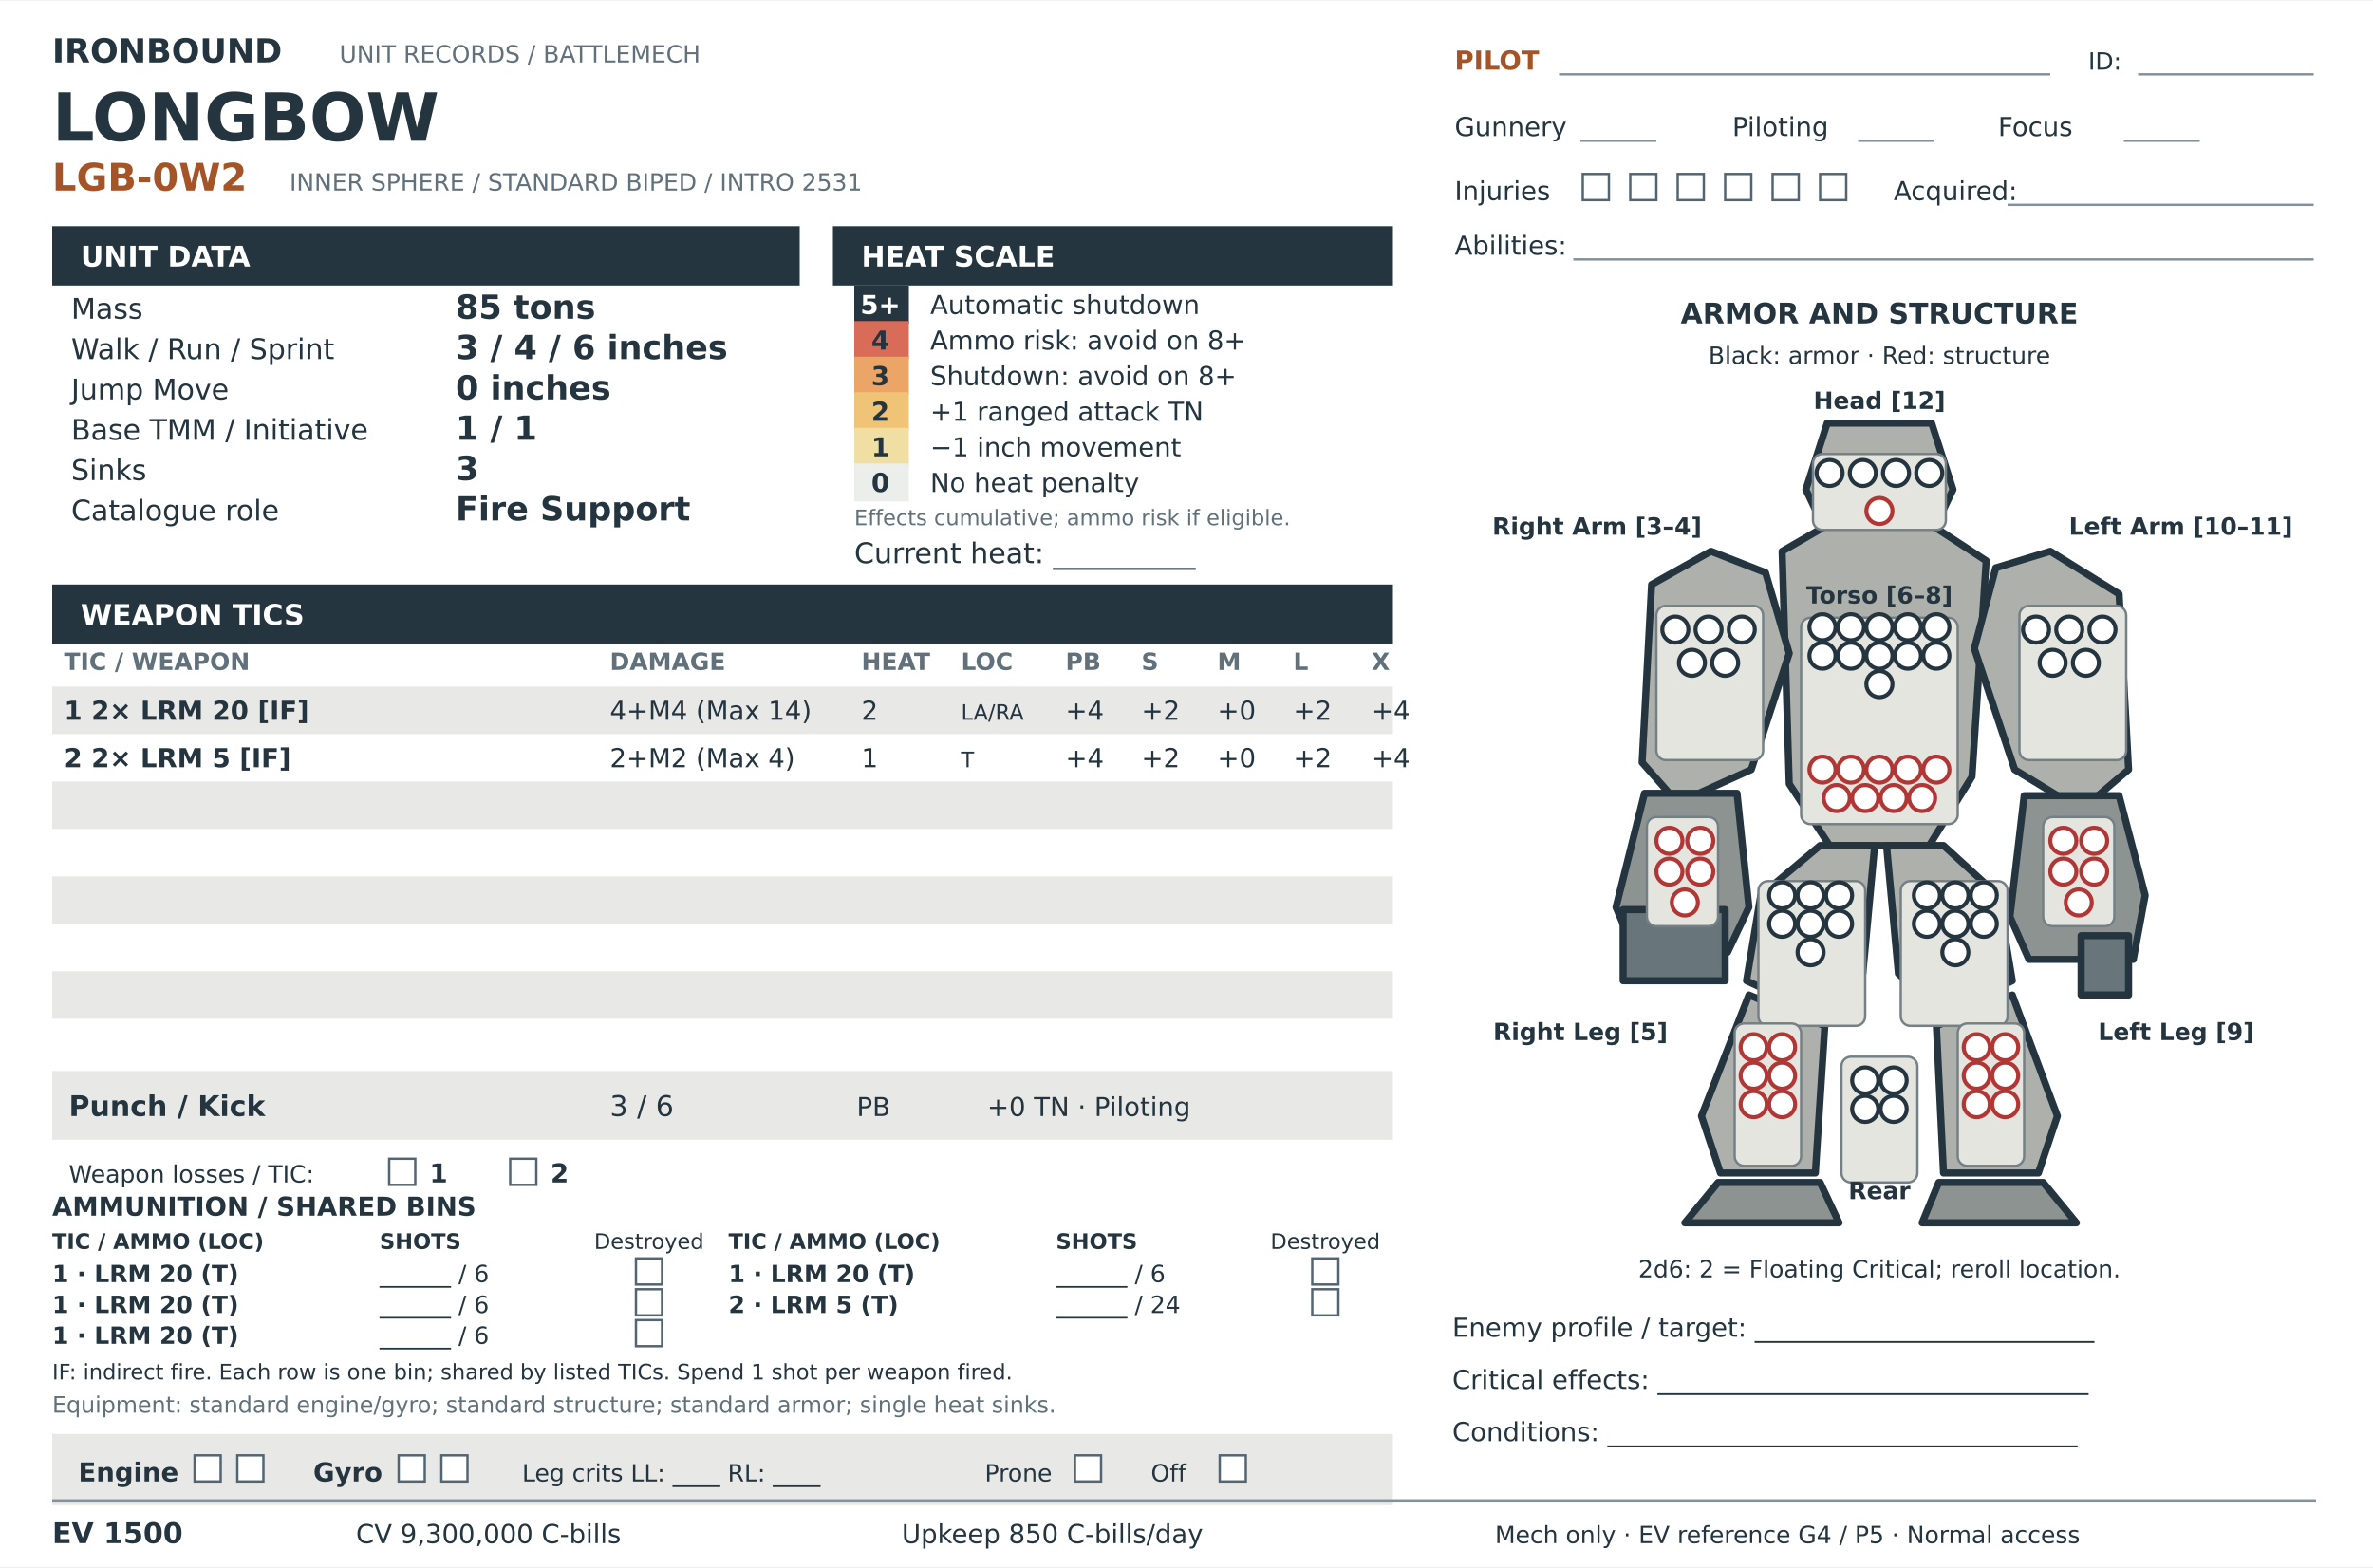
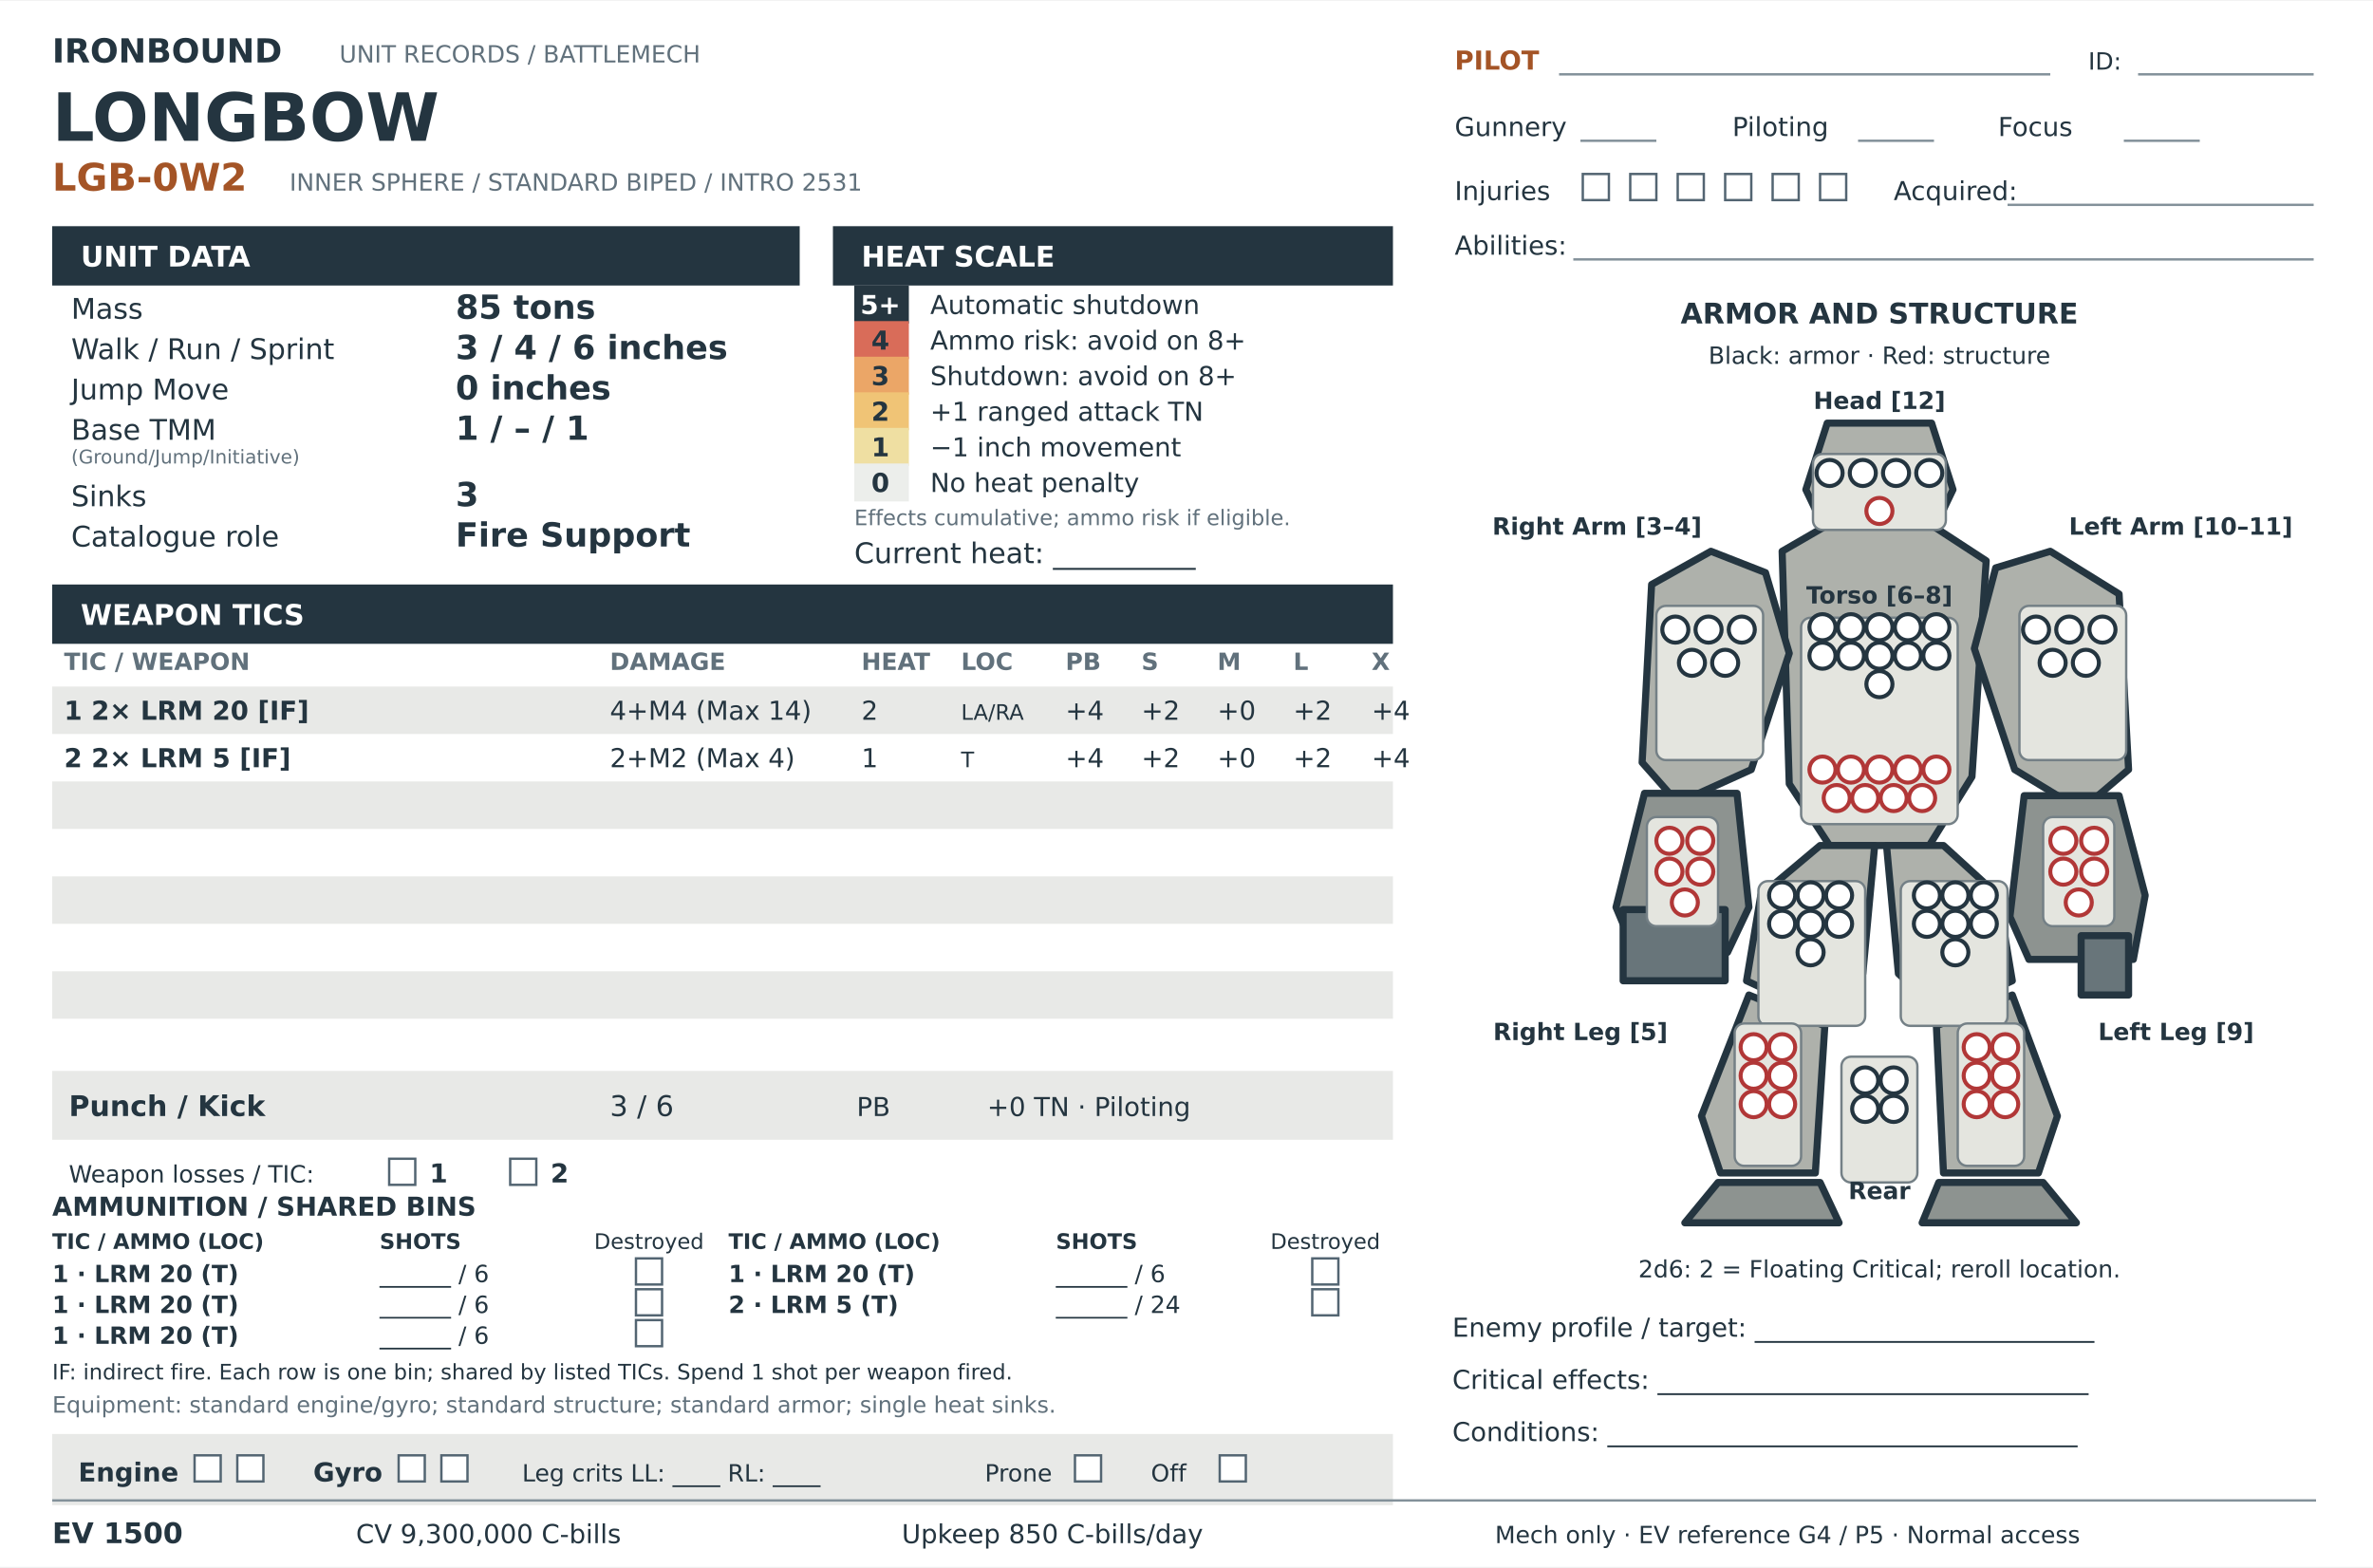
<svg xmlns="http://www.w3.org/2000/svg" width="277mm" height="183mm" viewBox="0 0 1000 660" role="img" aria-labelledby="title desc">
  <g font-family="Arial, Helvetica, sans-serif">
    <rect x="0" y="0" width="1000" height="660" rx="0" fill="#fff" stroke="none" />
    <text x="22" y="26" font-family="DejaVu Sans, Arial, sans-serif" font-size="14" font-weight="bold" fill="#243540" text-anchor="start">IRONBOUND</text>
    <text x="143" y="26" font-family="DejaVu Sans, Arial, sans-serif" font-size="10" fill="#61717c" text-anchor="start">UNIT RECORDS / BATTLEMECH</text>
    <text x="22" y="59" font-family="DejaVu Sans, Arial, sans-serif" font-size="28" font-weight="bold" fill="#243540" text-anchor="start">LONGBOW</text>
    <text x="22" y="80" font-family="DejaVu Sans, Arial, sans-serif" font-size="16" font-weight="bold" fill="#a45426" text-anchor="start">LGB-0W2</text>
    <text x="122" y="80" font-family="DejaVu Sans, Arial, sans-serif" font-size="10" fill="#61717c" text-anchor="start">INNER SPHERE / STANDARD BIPED / INTRO 2531</text>
    <text x="613" y="29" font-family="DejaVu Sans, Arial, sans-serif" font-size="11" font-weight="bold" fill="#a45426" text-anchor="start">PILOT</text>
    <path d="M657 31H864" fill="none" stroke="#83919a" />
    <text x="880" y="29" font-family="DejaVu Sans, Arial, sans-serif" font-size="10" fill="#243540" text-anchor="start">ID:</text>
    <path d="M901 31H975" fill="none" stroke="#83919a" />
    <text x="613" y="57" font-family="DejaVu Sans, Arial, sans-serif" font-size="11" fill="#243540" text-anchor="start">Gunnery</text>
    <path d="M666 59H698" fill="none" stroke="#83919a" />
    <text x="730" y="57" font-family="DejaVu Sans, Arial, sans-serif" font-size="11" fill="#243540" text-anchor="start">Piloting</text>
    <path d="M783 59H815" fill="none" stroke="#83919a" />
    <text x="842" y="57" font-family="DejaVu Sans, Arial, sans-serif" font-size="11" fill="#243540" text-anchor="start">Focus</text>
    <path d="M895 59H927" fill="none" stroke="#83919a" />
    <text x="613" y="84" font-family="DejaVu Sans, Arial, sans-serif" font-size="11" fill="#243540" text-anchor="start">Injuries</text>
    <rect x="667" y="73" width="11" height="11" rx="0" fill="#fff" stroke="#536572" />
    <rect x="687" y="73" width="11" height="11" rx="0" fill="#fff" stroke="#536572" />
    <rect x="707" y="73" width="11" height="11" rx="0" fill="#fff" stroke="#536572" />
    <rect x="727" y="73" width="11" height="11" rx="0" fill="#fff" stroke="#536572" />
    <rect x="747" y="73" width="11" height="11" rx="0" fill="#fff" stroke="#536572" />
    <rect x="767" y="73" width="11" height="11" rx="0" fill="#fff" stroke="#536572" />
    <text x="798" y="84" font-family="DejaVu Sans, Arial, sans-serif" font-size="11" fill="#243540" text-anchor="start">Acquired:</text>
    <path d="M846 86H975" fill="none" stroke="#83919a" />
    <text x="613" y="107" font-family="DejaVu Sans, Arial, sans-serif" font-size="11" fill="#243540" text-anchor="start">Abilities:</text>
    <path d="M663 109H975" fill="none" stroke="#83919a" />
    <rect x="22" y="95" width="315" height="25" rx="0" fill="#243540" stroke="none" />
    <text x="34" y="112" font-family="DejaVu Sans, Arial, sans-serif" font-size="12" font-weight="bold" fill="#fff" text-anchor="start">UNIT DATA</text>
    <rect x="351" y="95" width="236" height="25" rx="0" fill="#243540" stroke="none" />
    <text x="363" y="112" font-family="DejaVu Sans, Arial, sans-serif" font-size="12" font-weight="bold" fill="#fff" text-anchor="start">HEAT SCALE</text>
    <text x="30" y="134" font-family="DejaVu Sans, Arial, sans-serif" font-size="12" fill="#243540" text-anchor="start">Mass</text>
    <text x="192" y="134" font-family="DejaVu Sans, Arial, sans-serif" font-size="14" font-weight="bold" fill="#243540" text-anchor="start">85 tons</text>
    <text x="30" y="151" font-family="DejaVu Sans, Arial, sans-serif" font-size="12" fill="#243540" text-anchor="start">Walk / Run / Sprint</text>
    <text x="192" y="151" font-family="DejaVu Sans, Arial, sans-serif" font-size="14" font-weight="bold" fill="#243540" text-anchor="start">3 / 4 / 6 inches</text>
    <text x="30" y="168" font-family="DejaVu Sans, Arial, sans-serif" font-size="12" fill="#243540" text-anchor="start">Jump Move</text>
    <text x="192" y="168" font-family="DejaVu Sans, Arial, sans-serif" font-size="14" font-weight="bold" fill="#243540" text-anchor="start">0 inches</text>
-     <text x="30" y="185" font-family="DejaVu Sans, Arial, sans-serif" font-size="12" fill="#243540" text-anchor="start">Base TMM / Initiative</text>
-     <text x="192" y="185" font-family="DejaVu Sans, Arial, sans-serif" font-size="14" font-weight="bold" fill="#243540" text-anchor="start">1 / 1</text>
-     <text x="30" y="202" font-family="DejaVu Sans, Arial, sans-serif" font-size="12" fill="#243540" text-anchor="start">Sinks</text>
-     <text x="192" y="202" font-family="DejaVu Sans, Arial, sans-serif" font-size="14" font-weight="bold" fill="#243540" text-anchor="start">3</text>
-     <text x="30" y="219" font-family="DejaVu Sans, Arial, sans-serif" font-size="12" fill="#243540" text-anchor="start">Catalogue role</text>
-     <text x="192" y="219" font-family="DejaVu Sans, Arial, sans-serif" font-size="14" font-weight="bold" fill="#243540" text-anchor="start">Fire Support</text>
+     <text x="30" y="185" font-family="DejaVu Sans, Arial, sans-serif" font-size="12" fill="#243540" text-anchor="start">Base TMM</text>
+     <text x="30" y="195" font-family="DejaVu Sans, Arial, sans-serif" font-size="8" fill="#61717c" text-anchor="start">(Ground/Jump/Initiative)</text>
+     <text x="192" y="185" font-family="DejaVu Sans, Arial, sans-serif" font-size="14" font-weight="bold" fill="#243540" text-anchor="start">1 / – / 1</text>
+     <text x="30" y="213" font-family="DejaVu Sans, Arial, sans-serif" font-size="12" fill="#243540" text-anchor="start">Sinks</text>
+     <text x="192" y="213" font-family="DejaVu Sans, Arial, sans-serif" font-size="14" font-weight="bold" fill="#243540" text-anchor="start">3</text>
+     <text x="30" y="230" font-family="DejaVu Sans, Arial, sans-serif" font-size="12" fill="#243540" text-anchor="start">Catalogue role</text>
+     <text x="192" y="230" font-family="DejaVu Sans, Arial, sans-serif" font-size="14" font-weight="bold" fill="#243540" text-anchor="start">Fire Support</text>
    <rect x="360" y="120" width="23" height="16" rx="0" fill="#263640" stroke="none" />
    <text x="371" y="132" font-family="DejaVu Sans, Arial, sans-serif" font-size="11" font-weight="bold" fill="#fff" text-anchor="middle">5+</text>
    <text x="392" y="132" font-family="DejaVu Sans, Arial, sans-serif" font-size="11" fill="#243540" text-anchor="start">Automatic shutdown</text>
    <rect x="360" y="135" width="23" height="16" rx="0" fill="#d96c59" stroke="none" />
    <text x="371" y="147" font-family="DejaVu Sans, Arial, sans-serif" font-size="11" font-weight="bold" fill="#243540" text-anchor="middle">4</text>
    <text x="392" y="147" font-family="DejaVu Sans, Arial, sans-serif" font-size="11" fill="#243540" text-anchor="start">Ammo risk: avoid on 8+</text>
    <rect x="360" y="150" width="23" height="16" rx="0" fill="#eba667" stroke="none" />
    <text x="371" y="162" font-family="DejaVu Sans, Arial, sans-serif" font-size="11" font-weight="bold" fill="#243540" text-anchor="middle">3</text>
    <text x="392" y="162" font-family="DejaVu Sans, Arial, sans-serif" font-size="11" fill="#243540" text-anchor="start">Shutdown: avoid on 8+</text>
    <rect x="360" y="165" width="23" height="16" rx="0" fill="#f0c476" stroke="none" />
    <text x="371" y="177" font-family="DejaVu Sans, Arial, sans-serif" font-size="11" font-weight="bold" fill="#243540" text-anchor="middle">2</text>
    <text x="392" y="177" font-family="DejaVu Sans, Arial, sans-serif" font-size="11" fill="#243540" text-anchor="start">+1 ranged attack TN</text>
    <rect x="360" y="180" width="23" height="16" rx="0" fill="#efdfa2" stroke="none" />
    <text x="371" y="192" font-family="DejaVu Sans, Arial, sans-serif" font-size="11" font-weight="bold" fill="#243540" text-anchor="middle">1</text>
    <text x="392" y="192" font-family="DejaVu Sans, Arial, sans-serif" font-size="11" fill="#243540" text-anchor="start">−1 inch movement</text>
    <rect x="360" y="195" width="23" height="16" rx="0" fill="#eceeeb" stroke="none" />
    <text x="371" y="207" font-family="DejaVu Sans, Arial, sans-serif" font-size="11" font-weight="bold" fill="#243540" text-anchor="middle">0</text>
    <text x="392" y="207" font-family="DejaVu Sans, Arial, sans-serif" font-size="11" fill="#243540" text-anchor="start">No heat penalty</text>
    <text x="360" y="221" font-family="DejaVu Sans, Arial, sans-serif" font-size="9" fill="#61717c" text-anchor="start">Effects cumulative; ammo risk if eligible.</text>
    <text x="360" y="237" font-family="DejaVu Sans, Arial, sans-serif" font-size="12" fill="#243540" text-anchor="start">Current heat: __________</text>
    <rect x="22" y="246" width="565" height="25" rx="0" fill="#243540" stroke="none" />
    <text x="34" y="263" font-family="DejaVu Sans, Arial, sans-serif" font-size="12" font-weight="bold" fill="#fff" text-anchor="start">WEAPON TICS</text>
    <text x="27" y="282" font-family="DejaVu Sans, Arial, sans-serif" font-size="10" font-weight="bold" fill="#61717c" text-anchor="start">TIC / WEAPON</text>
    <text x="257" y="282" font-family="DejaVu Sans, Arial, sans-serif" font-size="10" font-weight="bold" fill="#61717c" text-anchor="start">DAMAGE</text>
    <text x="363" y="282" font-family="DejaVu Sans, Arial, sans-serif" font-size="10" font-weight="bold" fill="#61717c" text-anchor="start">HEAT</text>
    <text x="405" y="282" font-family="DejaVu Sans, Arial, sans-serif" font-size="10" font-weight="bold" fill="#61717c" text-anchor="start">LOC</text>
    <text x="449" y="282" font-family="DejaVu Sans, Arial, sans-serif" font-size="10" font-weight="bold" fill="#61717c" text-anchor="start">PB</text>
    <text x="481" y="282" font-family="DejaVu Sans, Arial, sans-serif" font-size="10" font-weight="bold" fill="#61717c" text-anchor="start">S</text>
    <text x="513" y="282" font-family="DejaVu Sans, Arial, sans-serif" font-size="10" font-weight="bold" fill="#61717c" text-anchor="start">M</text>
    <text x="545" y="282" font-family="DejaVu Sans, Arial, sans-serif" font-size="10" font-weight="bold" fill="#61717c" text-anchor="start">L</text>
    <text x="578" y="282" font-family="DejaVu Sans, Arial, sans-serif" font-size="10" font-weight="bold" fill="#61717c" text-anchor="start">X</text>
    <rect x="22" y="289" width="565" height="20" rx="0" fill="#e8e9e7" stroke="none" />
    <text x="27" y="303" font-family="DejaVu Sans, Arial, sans-serif" font-size="11" fill="#243540" text-anchor="start" font-weight="bold">1  2× LRM 20 [IF]</text>
    <text x="257" y="303" font-family="DejaVu Sans, Arial, sans-serif" font-size="11" fill="#243540" text-anchor="start">4+M4 (Max 14)</text>
    <text x="363" y="303" font-family="DejaVu Sans, Arial, sans-serif" font-size="11" fill="#243540" text-anchor="start">2</text>
    <text x="405" y="303" font-family="DejaVu Sans, Arial, sans-serif" font-size="9" fill="#243540" text-anchor="start">LA/RA</text>
    <text x="449" y="303" font-family="DejaVu Sans, Arial, sans-serif" font-size="11" fill="#243540" text-anchor="start">+4</text>
    <text x="481" y="303" font-family="DejaVu Sans, Arial, sans-serif" font-size="11" fill="#243540" text-anchor="start">+2</text>
    <text x="513" y="303" font-family="DejaVu Sans, Arial, sans-serif" font-size="11" fill="#243540" text-anchor="start">+0</text>
    <text x="545" y="303" font-family="DejaVu Sans, Arial, sans-serif" font-size="11" fill="#243540" text-anchor="start">+2</text>
    <text x="578" y="303" font-family="DejaVu Sans, Arial, sans-serif" font-size="11" fill="#243540" text-anchor="start">+4</text>
    <text x="27" y="323" font-family="DejaVu Sans, Arial, sans-serif" font-size="11" fill="#243540" text-anchor="start" font-weight="bold">2  2× LRM 5 [IF]</text>
    <text x="257" y="323" font-family="DejaVu Sans, Arial, sans-serif" font-size="11" fill="#243540" text-anchor="start">2+M2 (Max 4)</text>
    <text x="363" y="323" font-family="DejaVu Sans, Arial, sans-serif" font-size="11" fill="#243540" text-anchor="start">1</text>
    <text x="405" y="323" font-family="DejaVu Sans, Arial, sans-serif" font-size="9" fill="#243540" text-anchor="start">T</text>
    <text x="449" y="323" font-family="DejaVu Sans, Arial, sans-serif" font-size="11" fill="#243540" text-anchor="start">+4</text>
    <text x="481" y="323" font-family="DejaVu Sans, Arial, sans-serif" font-size="11" fill="#243540" text-anchor="start">+2</text>
    <text x="513" y="323" font-family="DejaVu Sans, Arial, sans-serif" font-size="11" fill="#243540" text-anchor="start">+0</text>
    <text x="545" y="323" font-family="DejaVu Sans, Arial, sans-serif" font-size="11" fill="#243540" text-anchor="start">+2</text>
    <text x="578" y="323" font-family="DejaVu Sans, Arial, sans-serif" font-size="11" fill="#243540" text-anchor="start">+4</text>
    <rect x="22" y="329" width="565" height="20" rx="0" fill="#e8e9e7" stroke="none" />
    <text x="27" y="343" font-family="DejaVu Sans, Arial, sans-serif" font-size="11" fill="#243540" text-anchor="start" font-weight="bold" />
    <text x="257" y="343" font-family="DejaVu Sans, Arial, sans-serif" font-size="11" fill="#243540" text-anchor="start" />
    <text x="363" y="343" font-family="DejaVu Sans, Arial, sans-serif" font-size="11" fill="#243540" text-anchor="start" />
    <text x="405" y="343" font-family="DejaVu Sans, Arial, sans-serif" font-size="9" fill="#243540" text-anchor="start" />
    <text x="449" y="343" font-family="DejaVu Sans, Arial, sans-serif" font-size="11" fill="#243540" text-anchor="start" />
    <text x="481" y="343" font-family="DejaVu Sans, Arial, sans-serif" font-size="11" fill="#243540" text-anchor="start" />
    <text x="513" y="343" font-family="DejaVu Sans, Arial, sans-serif" font-size="11" fill="#243540" text-anchor="start" />
    <text x="545" y="343" font-family="DejaVu Sans, Arial, sans-serif" font-size="11" fill="#243540" text-anchor="start" />
    <text x="578" y="343" font-family="DejaVu Sans, Arial, sans-serif" font-size="11" fill="#243540" text-anchor="start" />
    <text x="27" y="363" font-family="DejaVu Sans, Arial, sans-serif" font-size="11" fill="#243540" text-anchor="start" font-weight="bold" />
    <text x="257" y="363" font-family="DejaVu Sans, Arial, sans-serif" font-size="11" fill="#243540" text-anchor="start" />
    <text x="363" y="363" font-family="DejaVu Sans, Arial, sans-serif" font-size="11" fill="#243540" text-anchor="start" />
    <text x="405" y="363" font-family="DejaVu Sans, Arial, sans-serif" font-size="9" fill="#243540" text-anchor="start" />
    <text x="449" y="363" font-family="DejaVu Sans, Arial, sans-serif" font-size="11" fill="#243540" text-anchor="start" />
    <text x="481" y="363" font-family="DejaVu Sans, Arial, sans-serif" font-size="11" fill="#243540" text-anchor="start" />
    <text x="513" y="363" font-family="DejaVu Sans, Arial, sans-serif" font-size="11" fill="#243540" text-anchor="start" />
    <text x="545" y="363" font-family="DejaVu Sans, Arial, sans-serif" font-size="11" fill="#243540" text-anchor="start" />
    <text x="578" y="363" font-family="DejaVu Sans, Arial, sans-serif" font-size="11" fill="#243540" text-anchor="start" />
    <rect x="22" y="369" width="565" height="20" rx="0" fill="#e8e9e7" stroke="none" />
    <text x="27" y="383" font-family="DejaVu Sans, Arial, sans-serif" font-size="11" fill="#243540" text-anchor="start" font-weight="bold" />
    <text x="257" y="383" font-family="DejaVu Sans, Arial, sans-serif" font-size="11" fill="#243540" text-anchor="start" />
    <text x="363" y="383" font-family="DejaVu Sans, Arial, sans-serif" font-size="11" fill="#243540" text-anchor="start" />
    <text x="405" y="383" font-family="DejaVu Sans, Arial, sans-serif" font-size="9" fill="#243540" text-anchor="start" />
    <text x="449" y="383" font-family="DejaVu Sans, Arial, sans-serif" font-size="11" fill="#243540" text-anchor="start" />
    <text x="481" y="383" font-family="DejaVu Sans, Arial, sans-serif" font-size="11" fill="#243540" text-anchor="start" />
    <text x="513" y="383" font-family="DejaVu Sans, Arial, sans-serif" font-size="11" fill="#243540" text-anchor="start" />
    <text x="545" y="383" font-family="DejaVu Sans, Arial, sans-serif" font-size="11" fill="#243540" text-anchor="start" />
    <text x="578" y="383" font-family="DejaVu Sans, Arial, sans-serif" font-size="11" fill="#243540" text-anchor="start" />
    <text x="27" y="403" font-family="DejaVu Sans, Arial, sans-serif" font-size="11" fill="#243540" text-anchor="start" font-weight="bold" />
    <text x="257" y="403" font-family="DejaVu Sans, Arial, sans-serif" font-size="11" fill="#243540" text-anchor="start" />
    <text x="363" y="403" font-family="DejaVu Sans, Arial, sans-serif" font-size="11" fill="#243540" text-anchor="start" />
    <text x="405" y="403" font-family="DejaVu Sans, Arial, sans-serif" font-size="9" fill="#243540" text-anchor="start" />
    <text x="449" y="403" font-family="DejaVu Sans, Arial, sans-serif" font-size="11" fill="#243540" text-anchor="start" />
    <text x="481" y="403" font-family="DejaVu Sans, Arial, sans-serif" font-size="11" fill="#243540" text-anchor="start" />
    <text x="513" y="403" font-family="DejaVu Sans, Arial, sans-serif" font-size="11" fill="#243540" text-anchor="start" />
    <text x="545" y="403" font-family="DejaVu Sans, Arial, sans-serif" font-size="11" fill="#243540" text-anchor="start" />
    <text x="578" y="403" font-family="DejaVu Sans, Arial, sans-serif" font-size="11" fill="#243540" text-anchor="start" />
    <rect x="22" y="409" width="565" height="20" rx="0" fill="#e8e9e7" stroke="none" />
    <text x="27" y="423" font-family="DejaVu Sans, Arial, sans-serif" font-size="11" fill="#243540" text-anchor="start" font-weight="bold" />
    <text x="257" y="423" font-family="DejaVu Sans, Arial, sans-serif" font-size="11" fill="#243540" text-anchor="start" />
    <text x="363" y="423" font-family="DejaVu Sans, Arial, sans-serif" font-size="11" fill="#243540" text-anchor="start" />
    <text x="405" y="423" font-family="DejaVu Sans, Arial, sans-serif" font-size="9" fill="#243540" text-anchor="start" />
    <text x="449" y="423" font-family="DejaVu Sans, Arial, sans-serif" font-size="11" fill="#243540" text-anchor="start" />
    <text x="481" y="423" font-family="DejaVu Sans, Arial, sans-serif" font-size="11" fill="#243540" text-anchor="start" />
    <text x="513" y="423" font-family="DejaVu Sans, Arial, sans-serif" font-size="11" fill="#243540" text-anchor="start" />
    <text x="545" y="423" font-family="DejaVu Sans, Arial, sans-serif" font-size="11" fill="#243540" text-anchor="start" />
    <text x="578" y="423" font-family="DejaVu Sans, Arial, sans-serif" font-size="11" fill="#243540" text-anchor="start" />
    <text x="27" y="443" font-family="DejaVu Sans, Arial, sans-serif" font-size="11" fill="#243540" text-anchor="start" font-weight="bold" />
    <text x="257" y="443" font-family="DejaVu Sans, Arial, sans-serif" font-size="11" fill="#243540" text-anchor="start" />
    <text x="363" y="443" font-family="DejaVu Sans, Arial, sans-serif" font-size="11" fill="#243540" text-anchor="start" />
    <text x="405" y="443" font-family="DejaVu Sans, Arial, sans-serif" font-size="9" fill="#243540" text-anchor="start" />
    <text x="449" y="443" font-family="DejaVu Sans, Arial, sans-serif" font-size="11" fill="#243540" text-anchor="start" />
    <text x="481" y="443" font-family="DejaVu Sans, Arial, sans-serif" font-size="11" fill="#243540" text-anchor="start" />
    <text x="513" y="443" font-family="DejaVu Sans, Arial, sans-serif" font-size="11" fill="#243540" text-anchor="start" />
    <text x="545" y="443" font-family="DejaVu Sans, Arial, sans-serif" font-size="11" fill="#243540" text-anchor="start" />
    <text x="578" y="443" font-family="DejaVu Sans, Arial, sans-serif" font-size="11" fill="#243540" text-anchor="start" />
    <rect x="22" y="451" width="565" height="29" rx="0" fill="#e8e9e7" stroke="none" />
    <text x="29" y="470" font-family="DejaVu Sans, Arial, sans-serif" font-size="12" font-weight="bold" fill="#243540" text-anchor="start">Punch / Kick</text>
    <text x="257" y="470" font-family="DejaVu Sans, Arial, sans-serif" font-size="12" fill="#243540" text-anchor="start">3 / 6</text>
    <text x="361" y="470" font-family="DejaVu Sans, Arial, sans-serif" font-size="11" fill="#243540" text-anchor="start">PB</text>
    <text x="416" y="470" font-family="DejaVu Sans, Arial, sans-serif" font-size="11" fill="#243540" text-anchor="start">+0 TN · Piloting</text>
    <rect x="22" y="604" width="565" height="30" rx="0" fill="#e8e9e7" stroke="none" />
    <text x="33" y="624" font-family="DejaVu Sans, Arial, sans-serif" font-size="11" font-weight="bold" fill="#243540" text-anchor="start">Engine</text>
    <rect x="82" y="613" width="11" height="11" rx="0" fill="#fff" stroke="#536572" />
    <rect x="100" y="613" width="11" height="11" rx="0" fill="#fff" stroke="#536572" />
    <text x="132" y="624" font-family="DejaVu Sans, Arial, sans-serif" font-size="11" font-weight="bold" fill="#243540" text-anchor="start">Gyro</text>
    <rect x="168" y="613" width="11" height="11" rx="0" fill="#fff" stroke="#536572" />
    <rect x="186" y="613" width="11" height="11" rx="0" fill="#fff" stroke="#536572" />
    <text x="220" y="624" font-family="DejaVu Sans, Arial, sans-serif" font-size="10" fill="#243540" text-anchor="start">Leg crits  LL: ____  RL: ____</text>
    <text x="415" y="624" font-family="DejaVu Sans, Arial, sans-serif" font-size="10" fill="#243540" text-anchor="start">Prone</text>
    <rect x="453" y="613" width="11" height="11" rx="0" fill="#fff" stroke="#536572" />
    <text x="485" y="624" font-family="DejaVu Sans, Arial, sans-serif" font-size="10" fill="#243540" text-anchor="start">Off</text>
    <rect x="514" y="613" width="11" height="11" rx="0" fill="#fff" stroke="#536572" />
    <g transform="translate(612 120)">
      <text x="180" y="16" font-family="DejaVu Sans, Arial, sans-serif" font-size="12" font-weight="bold" fill="#243540" text-anchor="middle">ARMOR AND STRUCTURE</text>
      <text x="180" y="33" font-family="DejaVu Sans, Arial, sans-serif" font-size="10" fill="#243540" text-anchor="middle">Black: armor · Red: structure</text>
      <path d="M158 58H202L211 86L200 109H160L149 86Z" fill="#aeb1ab" stroke="#243540" stroke-width="3" stroke-linejoin="round" />
      <path d="M139 112L158 101H202L225 116L219 207L201 236H159L142 210Z" fill="#aeb1ab" stroke="#243540" stroke-width="3" stroke-linejoin="round" />
      <path d="M132 121L109 112L84 126L80 201L95 218L126 204L142 155Z" fill="#aeb1ab" stroke="#243540" stroke-width="3" stroke-linejoin="round" />
      <path d="M229 119L252 112L281 130L285 204L265 221L237 204L220 153Z" fill="#aeb1ab" stroke="#243540" stroke-width="3" stroke-linejoin="round" />
      <path d="M81 214H120L125 262L116 281H77L69 262Z" fill="#8d9390" stroke="#243540" stroke-width="3" stroke-linejoin="round" />
      <path d="M241 215H281L292 257L287 284H243L235 266Z" fill="#8d9390" stroke="#243540" stroke-width="3" stroke-linejoin="round" />
      <path d="M72 263H115V293H72Z" fill="#68757a" stroke="#243540" stroke-width="3" stroke-linejoin="round" />
      <path d="M265 274H285V299H265Z" fill="#68757a" stroke="#243540" stroke-width="3" stroke-linejoin="round" />
      <path d="M155 236H178L173 290L154 307L124 293L130 257Z" fill="#aeb1ab" stroke="#243540" stroke-width="3" stroke-linejoin="round" />
      <path d="M183 236H207L230 257L236 293L206 307L188 290Z" fill="#aeb1ab" stroke="#243540" stroke-width="3" stroke-linejoin="round" />
      <path d="M125 299L157 312L153 374H113L105 350Z" fill="#aeb1ab" stroke="#243540" stroke-width="3" stroke-linejoin="round" />
      <path d="M204 312L236 299L255 350L247 374H207Z" fill="#aeb1ab" stroke="#243540" stroke-width="3" stroke-linejoin="round" />
      <path d="M112 378H155L163 395H98Z" fill="#8d9390" stroke="#243540" stroke-width="3" stroke-linejoin="round" />
      <path d="M205 378H249L263 395H198Z" fill="#8d9390" stroke="#243540" stroke-width="3" stroke-linejoin="round" />
      <rect x="152" y="71" width="56" height="32" rx="4" fill="#e4e5df" stroke="#748086" />
      <rect x="147" y="140" width="66" height="87" rx="4" fill="#e4e5df" stroke="#748086" />
      <rect x="86" y="135" width="45" height="65" rx="4" fill="#e4e5df" stroke="#748086" />
      <rect x="239" y="135" width="45" height="65" rx="4" fill="#e4e5df" stroke="#748086" />
      <rect x="82" y="224" width="30" height="46" rx="4" fill="#e4e5df" stroke="#748086" />
      <rect x="249" y="224" width="30" height="46" rx="4" fill="#e4e5df" stroke="#748086" />
      <rect x="129" y="251" width="45" height="61" rx="4" fill="#e4e5df" stroke="#748086" />
      <rect x="189" y="251" width="45" height="61" rx="4" fill="#e4e5df" stroke="#748086" />
      <rect x="119" y="311" width="28" height="60" rx="4" fill="#e4e5df" stroke="#748086" />
      <rect x="213" y="311" width="28" height="60" rx="4" fill="#e4e5df" stroke="#748086" />
      <rect x="164" y="325" width="32" height="53" rx="4" fill="#e4e5df" stroke="#748086" />
      <text x="180" y="52" font-family="DejaVu Sans, Arial, sans-serif" font-size="10" font-weight="bold" fill="#243540" text-anchor="middle">Head [12]</text>
      <text x="180" y="134" font-family="DejaVu Sans, Arial, sans-serif" font-size="10" font-weight="bold" fill="#243540" text-anchor="middle">Torso [6–8]</text>
      <text x="61" y="105" font-family="DejaVu Sans, Arial, sans-serif" font-size="10" font-weight="bold" fill="#243540" text-anchor="middle">Right Arm [3–4]</text>
      <text x="307" y="105" font-family="DejaVu Sans, Arial, sans-serif" font-size="10" font-weight="bold" fill="#243540" text-anchor="middle">Left Arm [10–11]</text>
      <text x="54" y="318" font-family="DejaVu Sans, Arial, sans-serif" font-size="10" font-weight="bold" fill="#243540" text-anchor="middle">Right Leg [5]</text>
      <text x="305" y="318" font-family="DejaVu Sans, Arial, sans-serif" font-size="10" font-weight="bold" fill="#243540" text-anchor="middle">Left Leg [9]</text>
      <text x="180" y="385" font-family="DejaVu Sans, Arial, sans-serif" font-size="10" font-weight="bold" fill="#243540" text-anchor="middle">Rear</text>
      <text x="180" y="418" font-family="DejaVu Sans, Arial, sans-serif" font-size="10" fill="#243540" text-anchor="middle">2d6: 2 = Floating Critical; reroll location.</text>
      <text x="0" y="443" font-family="DejaVu Sans, Arial, sans-serif" font-size="11" fill="#243540" text-anchor="start">Enemy profile / target: __________________________</text>
      <text x="0" y="465" font-family="DejaVu Sans, Arial, sans-serif" font-size="11" fill="#243540" text-anchor="start">Critical effects: _________________________________</text>
      <text x="0" y="487" font-family="DejaVu Sans, Arial, sans-serif" font-size="11" fill="#243540" text-anchor="start">Conditions: ____________________________________</text>
      <circle cx="159.0" cy="79" r="5.5" fill="#fff" stroke="#243540" stroke-width="1.7" />
      <circle cx="173.0" cy="79" r="5.5" fill="#fff" stroke="#243540" stroke-width="1.7" />
      <circle cx="187.0" cy="79" r="5.5" fill="#fff" stroke="#243540" stroke-width="1.7" />
      <circle cx="201.0" cy="79" r="5.5" fill="#fff" stroke="#243540" stroke-width="1.7" />
      <circle cx="180.0" cy="95" r="5.5" fill="#fff" stroke="#b13737" stroke-width="1.7" />
      <circle cx="156.0" cy="144" r="5.5" fill="#fff" stroke="#243540" stroke-width="1.7" />
      <circle cx="168.0" cy="144" r="5.5" fill="#fff" stroke="#243540" stroke-width="1.7" />
      <circle cx="180.0" cy="144" r="5.5" fill="#fff" stroke="#243540" stroke-width="1.7" />
      <circle cx="192.0" cy="144" r="5.5" fill="#fff" stroke="#243540" stroke-width="1.7" />
      <circle cx="204.0" cy="144" r="5.5" fill="#fff" stroke="#243540" stroke-width="1.7" />
      <circle cx="156.0" cy="156" r="5.5" fill="#fff" stroke="#243540" stroke-width="1.7" />
      <circle cx="168.0" cy="156" r="5.5" fill="#fff" stroke="#243540" stroke-width="1.7" />
      <circle cx="180.0" cy="156" r="5.5" fill="#fff" stroke="#243540" stroke-width="1.7" />
      <circle cx="192.0" cy="156" r="5.5" fill="#fff" stroke="#243540" stroke-width="1.7" />
      <circle cx="204.0" cy="156" r="5.5" fill="#fff" stroke="#243540" stroke-width="1.7" />
      <circle cx="180.0" cy="168" r="5.5" fill="#fff" stroke="#243540" stroke-width="1.7" />
      <circle cx="156.0" cy="204" r="5.5" fill="#fff" stroke="#b13737" stroke-width="1.7" />
      <circle cx="168.0" cy="204" r="5.5" fill="#fff" stroke="#b13737" stroke-width="1.7" />
      <circle cx="180.0" cy="204" r="5.5" fill="#fff" stroke="#b13737" stroke-width="1.7" />
      <circle cx="192.0" cy="204" r="5.5" fill="#fff" stroke="#b13737" stroke-width="1.7" />
      <circle cx="204.0" cy="204" r="5.5" fill="#fff" stroke="#b13737" stroke-width="1.7" />
      <circle cx="162.0" cy="216" r="5.5" fill="#fff" stroke="#b13737" stroke-width="1.7" />
      <circle cx="174.0" cy="216" r="5.5" fill="#fff" stroke="#b13737" stroke-width="1.7" />
      <circle cx="186.0" cy="216" r="5.5" fill="#fff" stroke="#b13737" stroke-width="1.7" />
      <circle cx="198.0" cy="216" r="5.5" fill="#fff" stroke="#b13737" stroke-width="1.7" />
      <circle cx="94.0" cy="145" r="5.5" fill="#fff" stroke="#243540" stroke-width="1.7" />
      <circle cx="108.0" cy="145" r="5.5" fill="#fff" stroke="#243540" stroke-width="1.7" />
      <circle cx="122.0" cy="145" r="5.5" fill="#fff" stroke="#243540" stroke-width="1.7" />
      <circle cx="101.0" cy="159" r="5.5" fill="#fff" stroke="#243540" stroke-width="1.7" />
      <circle cx="115.0" cy="159" r="5.5" fill="#fff" stroke="#243540" stroke-width="1.7" />
      <circle cx="91.5" cy="234" r="5.5" fill="#fff" stroke="#b13737" stroke-width="1.7" />
      <circle cx="104.5" cy="234" r="5.5" fill="#fff" stroke="#b13737" stroke-width="1.7" />
      <circle cx="91.5" cy="247" r="5.5" fill="#fff" stroke="#b13737" stroke-width="1.7" />
      <circle cx="104.5" cy="247" r="5.5" fill="#fff" stroke="#b13737" stroke-width="1.7" />
      <circle cx="98.0" cy="260" r="5.5" fill="#fff" stroke="#b13737" stroke-width="1.7" />
      <circle cx="246.0" cy="145" r="5.5" fill="#fff" stroke="#243540" stroke-width="1.7" />
      <circle cx="260.0" cy="145" r="5.5" fill="#fff" stroke="#243540" stroke-width="1.7" />
      <circle cx="274.0" cy="145" r="5.5" fill="#fff" stroke="#243540" stroke-width="1.7" />
      <circle cx="253.0" cy="159" r="5.5" fill="#fff" stroke="#243540" stroke-width="1.7" />
      <circle cx="267.0" cy="159" r="5.5" fill="#fff" stroke="#243540" stroke-width="1.7" />
      <circle cx="257.5" cy="234" r="5.5" fill="#fff" stroke="#b13737" stroke-width="1.7" />
      <circle cx="270.5" cy="234" r="5.5" fill="#fff" stroke="#b13737" stroke-width="1.7" />
      <circle cx="257.5" cy="247" r="5.5" fill="#fff" stroke="#b13737" stroke-width="1.7" />
      <circle cx="270.5" cy="247" r="5.5" fill="#fff" stroke="#b13737" stroke-width="1.7" />
      <circle cx="264.0" cy="260" r="5.5" fill="#fff" stroke="#b13737" stroke-width="1.7" />
      <circle cx="139.0" cy="257" r="5.5" fill="#fff" stroke="#243540" stroke-width="1.7" />
      <circle cx="151.0" cy="257" r="5.5" fill="#fff" stroke="#243540" stroke-width="1.7" />
      <circle cx="163.0" cy="257" r="5.5" fill="#fff" stroke="#243540" stroke-width="1.7" />
      <circle cx="139.0" cy="269" r="5.5" fill="#fff" stroke="#243540" stroke-width="1.7" />
      <circle cx="151.0" cy="269" r="5.5" fill="#fff" stroke="#243540" stroke-width="1.7" />
      <circle cx="163.0" cy="269" r="5.5" fill="#fff" stroke="#243540" stroke-width="1.7" />
      <circle cx="151.0" cy="281" r="5.5" fill="#fff" stroke="#243540" stroke-width="1.7" />
      <circle cx="127.0" cy="321" r="5.5" fill="#fff" stroke="#b13737" stroke-width="1.7" />
      <circle cx="139.0" cy="321" r="5.5" fill="#fff" stroke="#b13737" stroke-width="1.7" />
      <circle cx="127.0" cy="333" r="5.5" fill="#fff" stroke="#b13737" stroke-width="1.7" />
      <circle cx="139.0" cy="333" r="5.5" fill="#fff" stroke="#b13737" stroke-width="1.7" />
      <circle cx="127.0" cy="345" r="5.5" fill="#fff" stroke="#b13737" stroke-width="1.7" />
      <circle cx="139.0" cy="345" r="5.5" fill="#fff" stroke="#b13737" stroke-width="1.7" />
      <circle cx="200.0" cy="257" r="5.5" fill="#fff" stroke="#243540" stroke-width="1.7" />
      <circle cx="212.0" cy="257" r="5.5" fill="#fff" stroke="#243540" stroke-width="1.7" />
      <circle cx="224.0" cy="257" r="5.5" fill="#fff" stroke="#243540" stroke-width="1.7" />
      <circle cx="200.0" cy="269" r="5.5" fill="#fff" stroke="#243540" stroke-width="1.7" />
      <circle cx="212.0" cy="269" r="5.5" fill="#fff" stroke="#243540" stroke-width="1.7" />
      <circle cx="224.0" cy="269" r="5.5" fill="#fff" stroke="#243540" stroke-width="1.7" />
      <circle cx="212.0" cy="281" r="5.5" fill="#fff" stroke="#243540" stroke-width="1.7" />
      <circle cx="221.0" cy="321" r="5.5" fill="#fff" stroke="#b13737" stroke-width="1.7" />
      <circle cx="233.0" cy="321" r="5.5" fill="#fff" stroke="#b13737" stroke-width="1.7" />
      <circle cx="221.0" cy="333" r="5.5" fill="#fff" stroke="#b13737" stroke-width="1.7" />
      <circle cx="233.0" cy="333" r="5.5" fill="#fff" stroke="#b13737" stroke-width="1.7" />
      <circle cx="221.0" cy="345" r="5.5" fill="#fff" stroke="#b13737" stroke-width="1.7" />
      <circle cx="233.0" cy="345" r="5.5" fill="#fff" stroke="#b13737" stroke-width="1.7" />
      <circle cx="174.0" cy="335" r="5.5" fill="#fff" stroke="#243540" stroke-width="1.7" />
      <circle cx="186.0" cy="335" r="5.5" fill="#fff" stroke="#243540" stroke-width="1.7" />
      <circle cx="174.0" cy="347" r="5.5" fill="#fff" stroke="#243540" stroke-width="1.7" />
      <circle cx="186.0" cy="347" r="5.5" fill="#fff" stroke="#243540" stroke-width="1.7" />
    </g>
    <path d="M22 632H976" fill="none" stroke="#83919a" />
    <text x="22" y="650" font-family="DejaVu Sans, Arial, sans-serif" font-size="12" font-weight="bold" fill="#243540" text-anchor="start">EV 1500</text>
    <text x="150" y="650" font-family="DejaVu Sans, Arial, sans-serif" font-size="11" fill="#243540" text-anchor="start">CV 9,300,000 C-bills</text>
    <text x="380" y="650" font-family="DejaVu Sans, Arial, sans-serif" font-size="11" fill="#243540" text-anchor="start">Upkeep 850 C-bills/day</text>
    <text x="630" y="650" font-family="DejaVu Sans, Arial, sans-serif" font-size="10" fill="#243540" text-anchor="start">Mech only · EV reference G4 / P5 · Normal access</text>
    <text x="29" y="498" font-family="DejaVu Sans, Arial, sans-serif" font-size="10" fill="#243540" text-anchor="start">Weapon losses / TIC:</text>
    <rect x="164" y="488" width="11" height="11" fill="#fff" stroke="#536572" />
    <text x="181" y="498" font-family="DejaVu Sans, Arial, sans-serif" font-size="11" fill="#243540" text-anchor="start" font-weight="bold">1</text>
    <rect x="215" y="488" width="11" height="11" fill="#fff" stroke="#536572" />
    <text x="232" y="498" font-family="DejaVu Sans, Arial, sans-serif" font-size="11" fill="#243540" text-anchor="start" font-weight="bold">2</text>
    <text x="22" y="512" font-family="DejaVu Sans, Arial, sans-serif" font-size="11" fill="#243540" text-anchor="start" font-weight="bold">AMMUNITION / SHARED BINS</text>
    <text x="22" y="526" font-family="DejaVu Sans, Arial, sans-serif" font-size="9" fill="#243540" text-anchor="start" font-weight="bold">TIC / AMMO (LOC)</text>
    <text x="160" y="526" font-family="DejaVu Sans, Arial, sans-serif" font-size="9" fill="#243540" text-anchor="start" font-weight="bold">SHOTS</text>
    <text x="273.5" y="526" font-family="DejaVu Sans, Arial, sans-serif" font-size="9" fill="#243540" text-anchor="middle">Destroyed</text>
    <text x="307" y="526" font-family="DejaVu Sans, Arial, sans-serif" font-size="9" fill="#243540" text-anchor="start" font-weight="bold">TIC / AMMO (LOC)</text>
    <text x="445" y="526" font-family="DejaVu Sans, Arial, sans-serif" font-size="9" fill="#243540" text-anchor="start" font-weight="bold">SHOTS</text>
    <text x="558.5" y="526" font-family="DejaVu Sans, Arial, sans-serif" font-size="9" fill="#243540" text-anchor="middle">Destroyed</text>
    <text x="22" y="540" font-family="DejaVu Sans, Arial, sans-serif" font-size="10" fill="#243540" text-anchor="start" font-weight="bold">1 · LRM 20 (T)</text>
    <text x="160" y="540" font-family="DejaVu Sans, Arial, sans-serif" font-size="10" fill="#243540" text-anchor="start">______ / 6</text>
    <rect x="268" y="530" width="11" height="11" fill="#fff" stroke="#536572" />
    <text x="22" y="553" font-family="DejaVu Sans, Arial, sans-serif" font-size="10" fill="#243540" text-anchor="start" font-weight="bold">1 · LRM 20 (T)</text>
    <text x="160" y="553" font-family="DejaVu Sans, Arial, sans-serif" font-size="10" fill="#243540" text-anchor="start">______ / 6</text>
    <rect x="268" y="543" width="11" height="11" fill="#fff" stroke="#536572" />
    <text x="22" y="566" font-family="DejaVu Sans, Arial, sans-serif" font-size="10" fill="#243540" text-anchor="start" font-weight="bold">1 · LRM 20 (T)</text>
    <text x="160" y="566" font-family="DejaVu Sans, Arial, sans-serif" font-size="10" fill="#243540" text-anchor="start">______ / 6</text>
    <rect x="268" y="556" width="11" height="11" fill="#fff" stroke="#536572" />
    <text x="307" y="540" font-family="DejaVu Sans, Arial, sans-serif" font-size="10" fill="#243540" text-anchor="start" font-weight="bold">1 · LRM 20 (T)</text>
    <text x="445" y="540" font-family="DejaVu Sans, Arial, sans-serif" font-size="10" fill="#243540" text-anchor="start">______ / 6</text>
    <rect x="553" y="530" width="11" height="11" fill="#fff" stroke="#536572" />
    <text x="307" y="553" font-family="DejaVu Sans, Arial, sans-serif" font-size="10" fill="#243540" text-anchor="start" font-weight="bold">2 · LRM 5 (T)</text>
    <text x="445" y="553" font-family="DejaVu Sans, Arial, sans-serif" font-size="10" fill="#243540" text-anchor="start">______ / 24</text>
    <rect x="553" y="543" width="11" height="11" fill="#fff" stroke="#536572" />
    <text x="22" y="581" font-family="DejaVu Sans, Arial, sans-serif" font-size="9" fill="#243540" text-anchor="start">IF: indirect fire. Each row is one bin; shared by listed TICs. Spend 1 shot per weapon fired.</text>
    <text x="22" y="595" font-family="DejaVu Sans, Arial, sans-serif" font-size="9.5" fill="#61717c" text-anchor="start">Equipment: standard engine/gyro; standard structure; standard armor; single heat sinks.</text>
  </g>
</svg>
